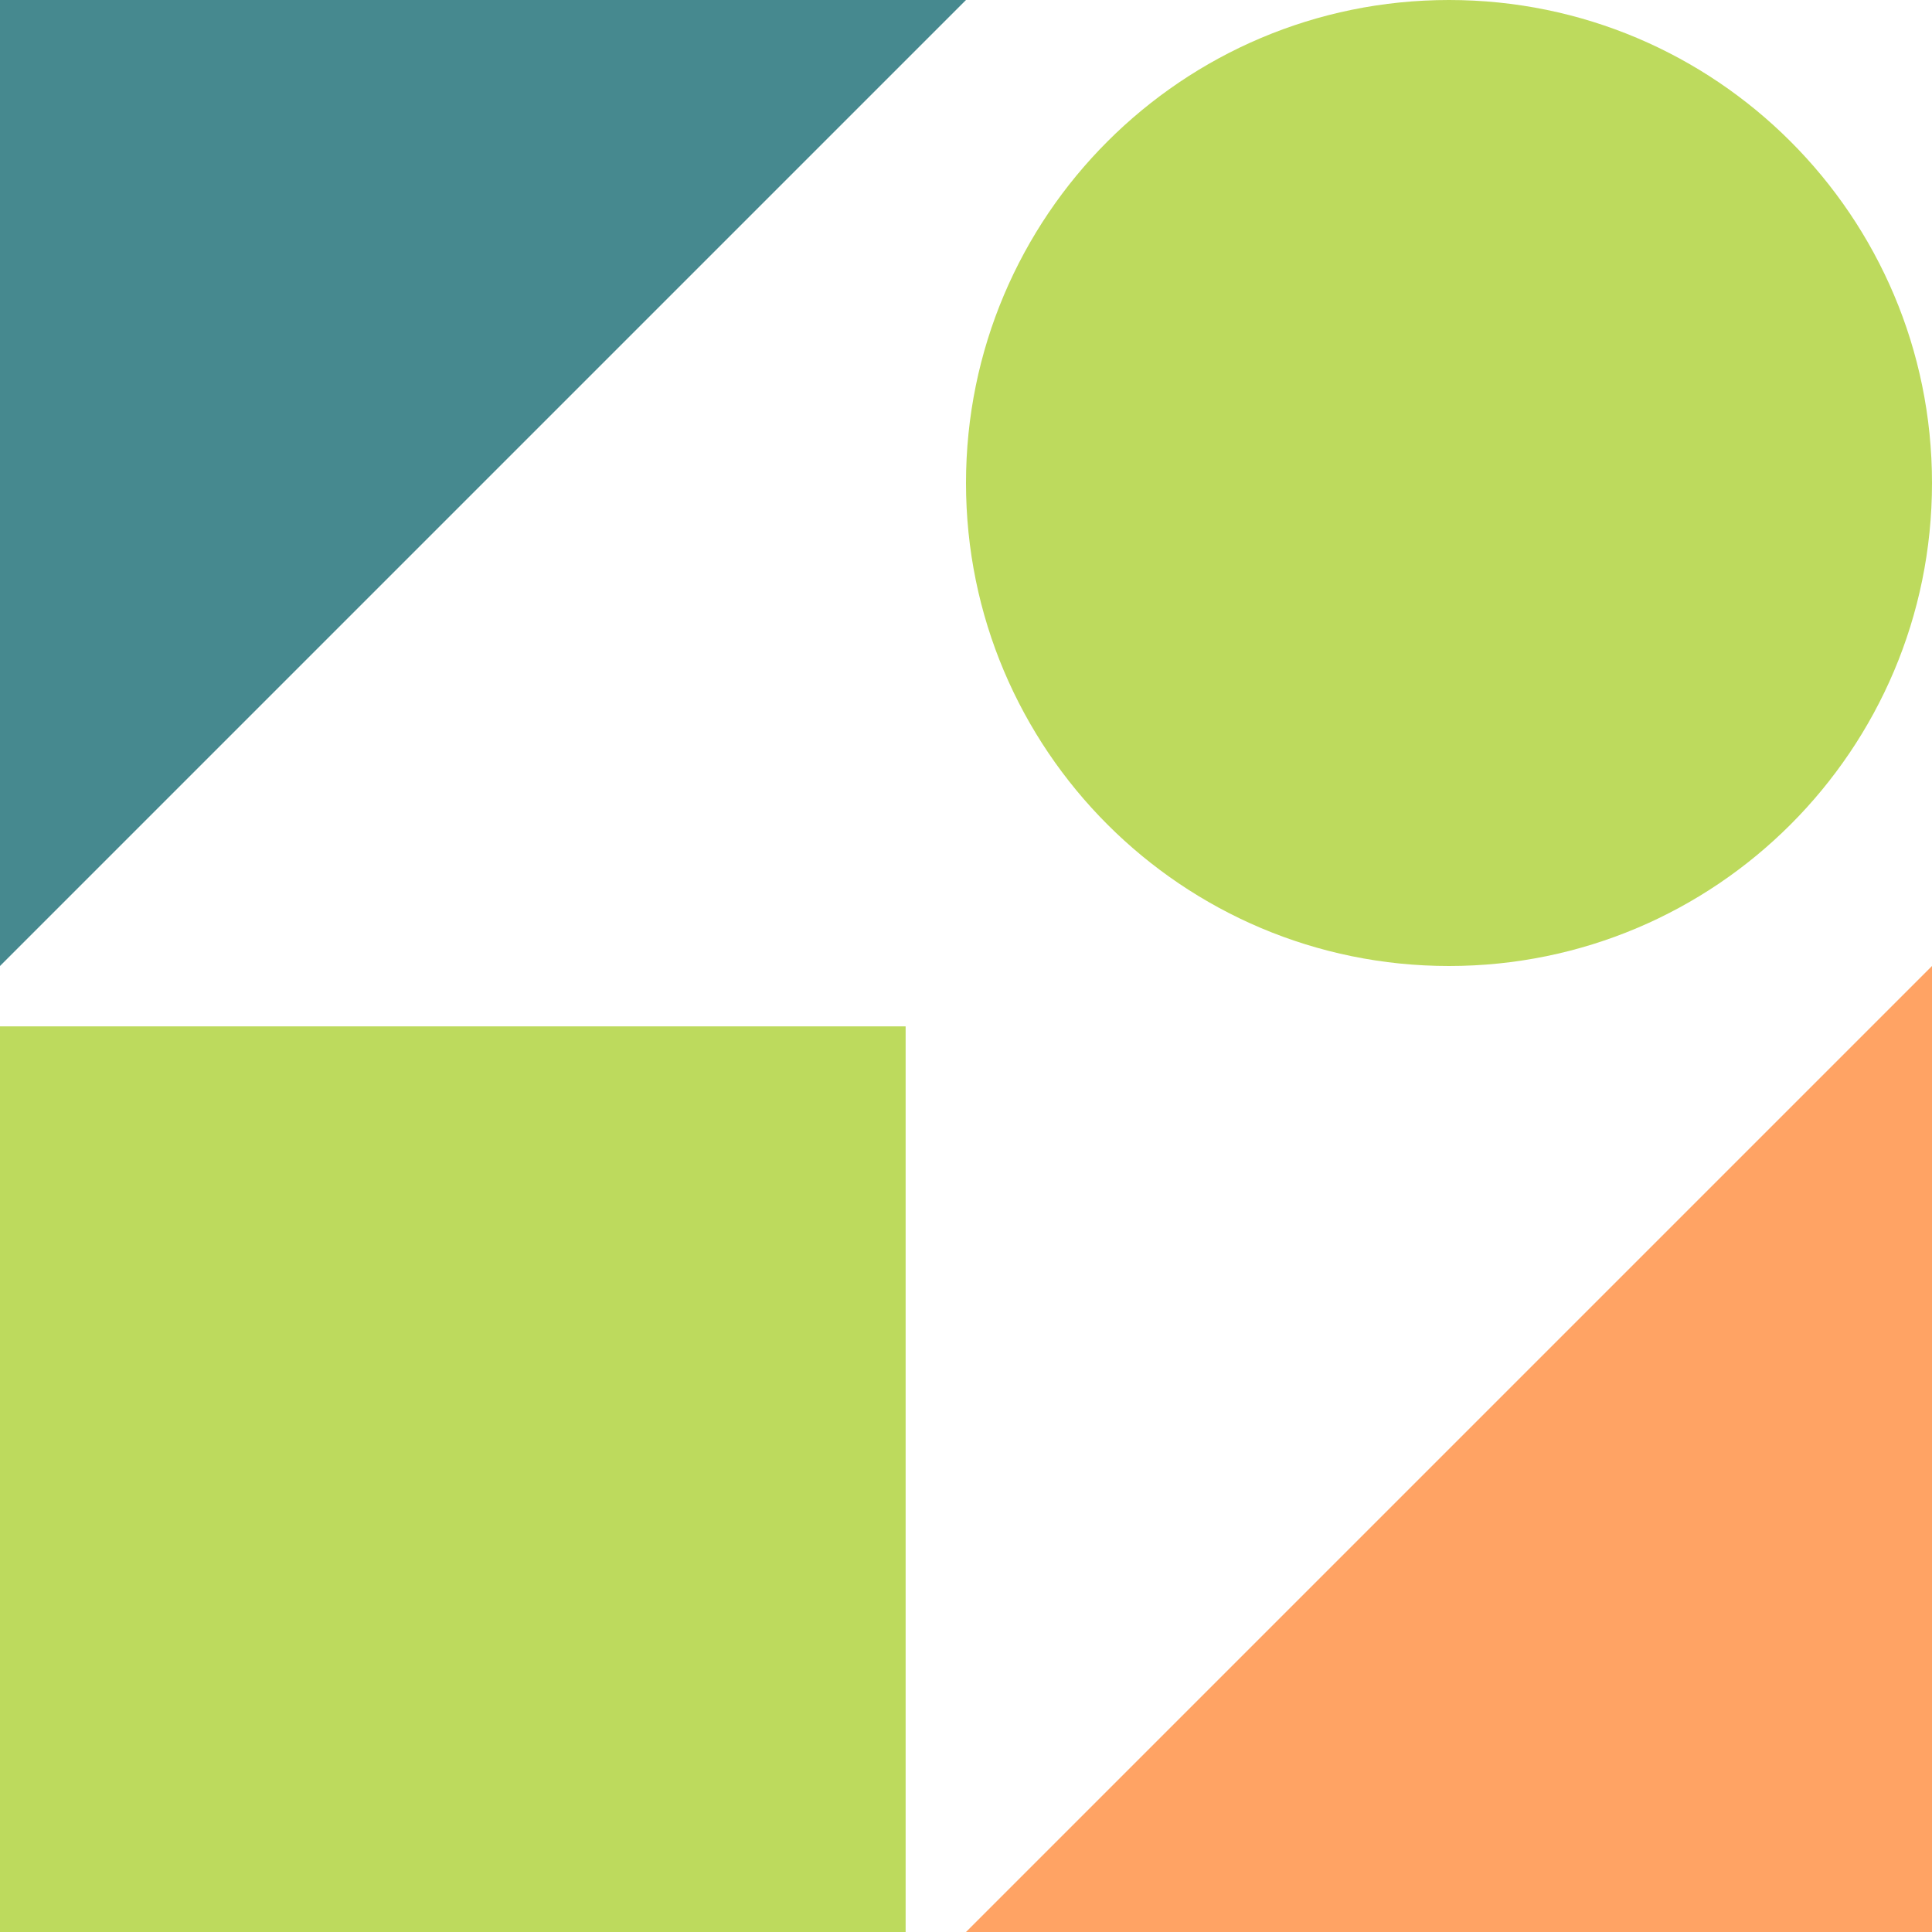
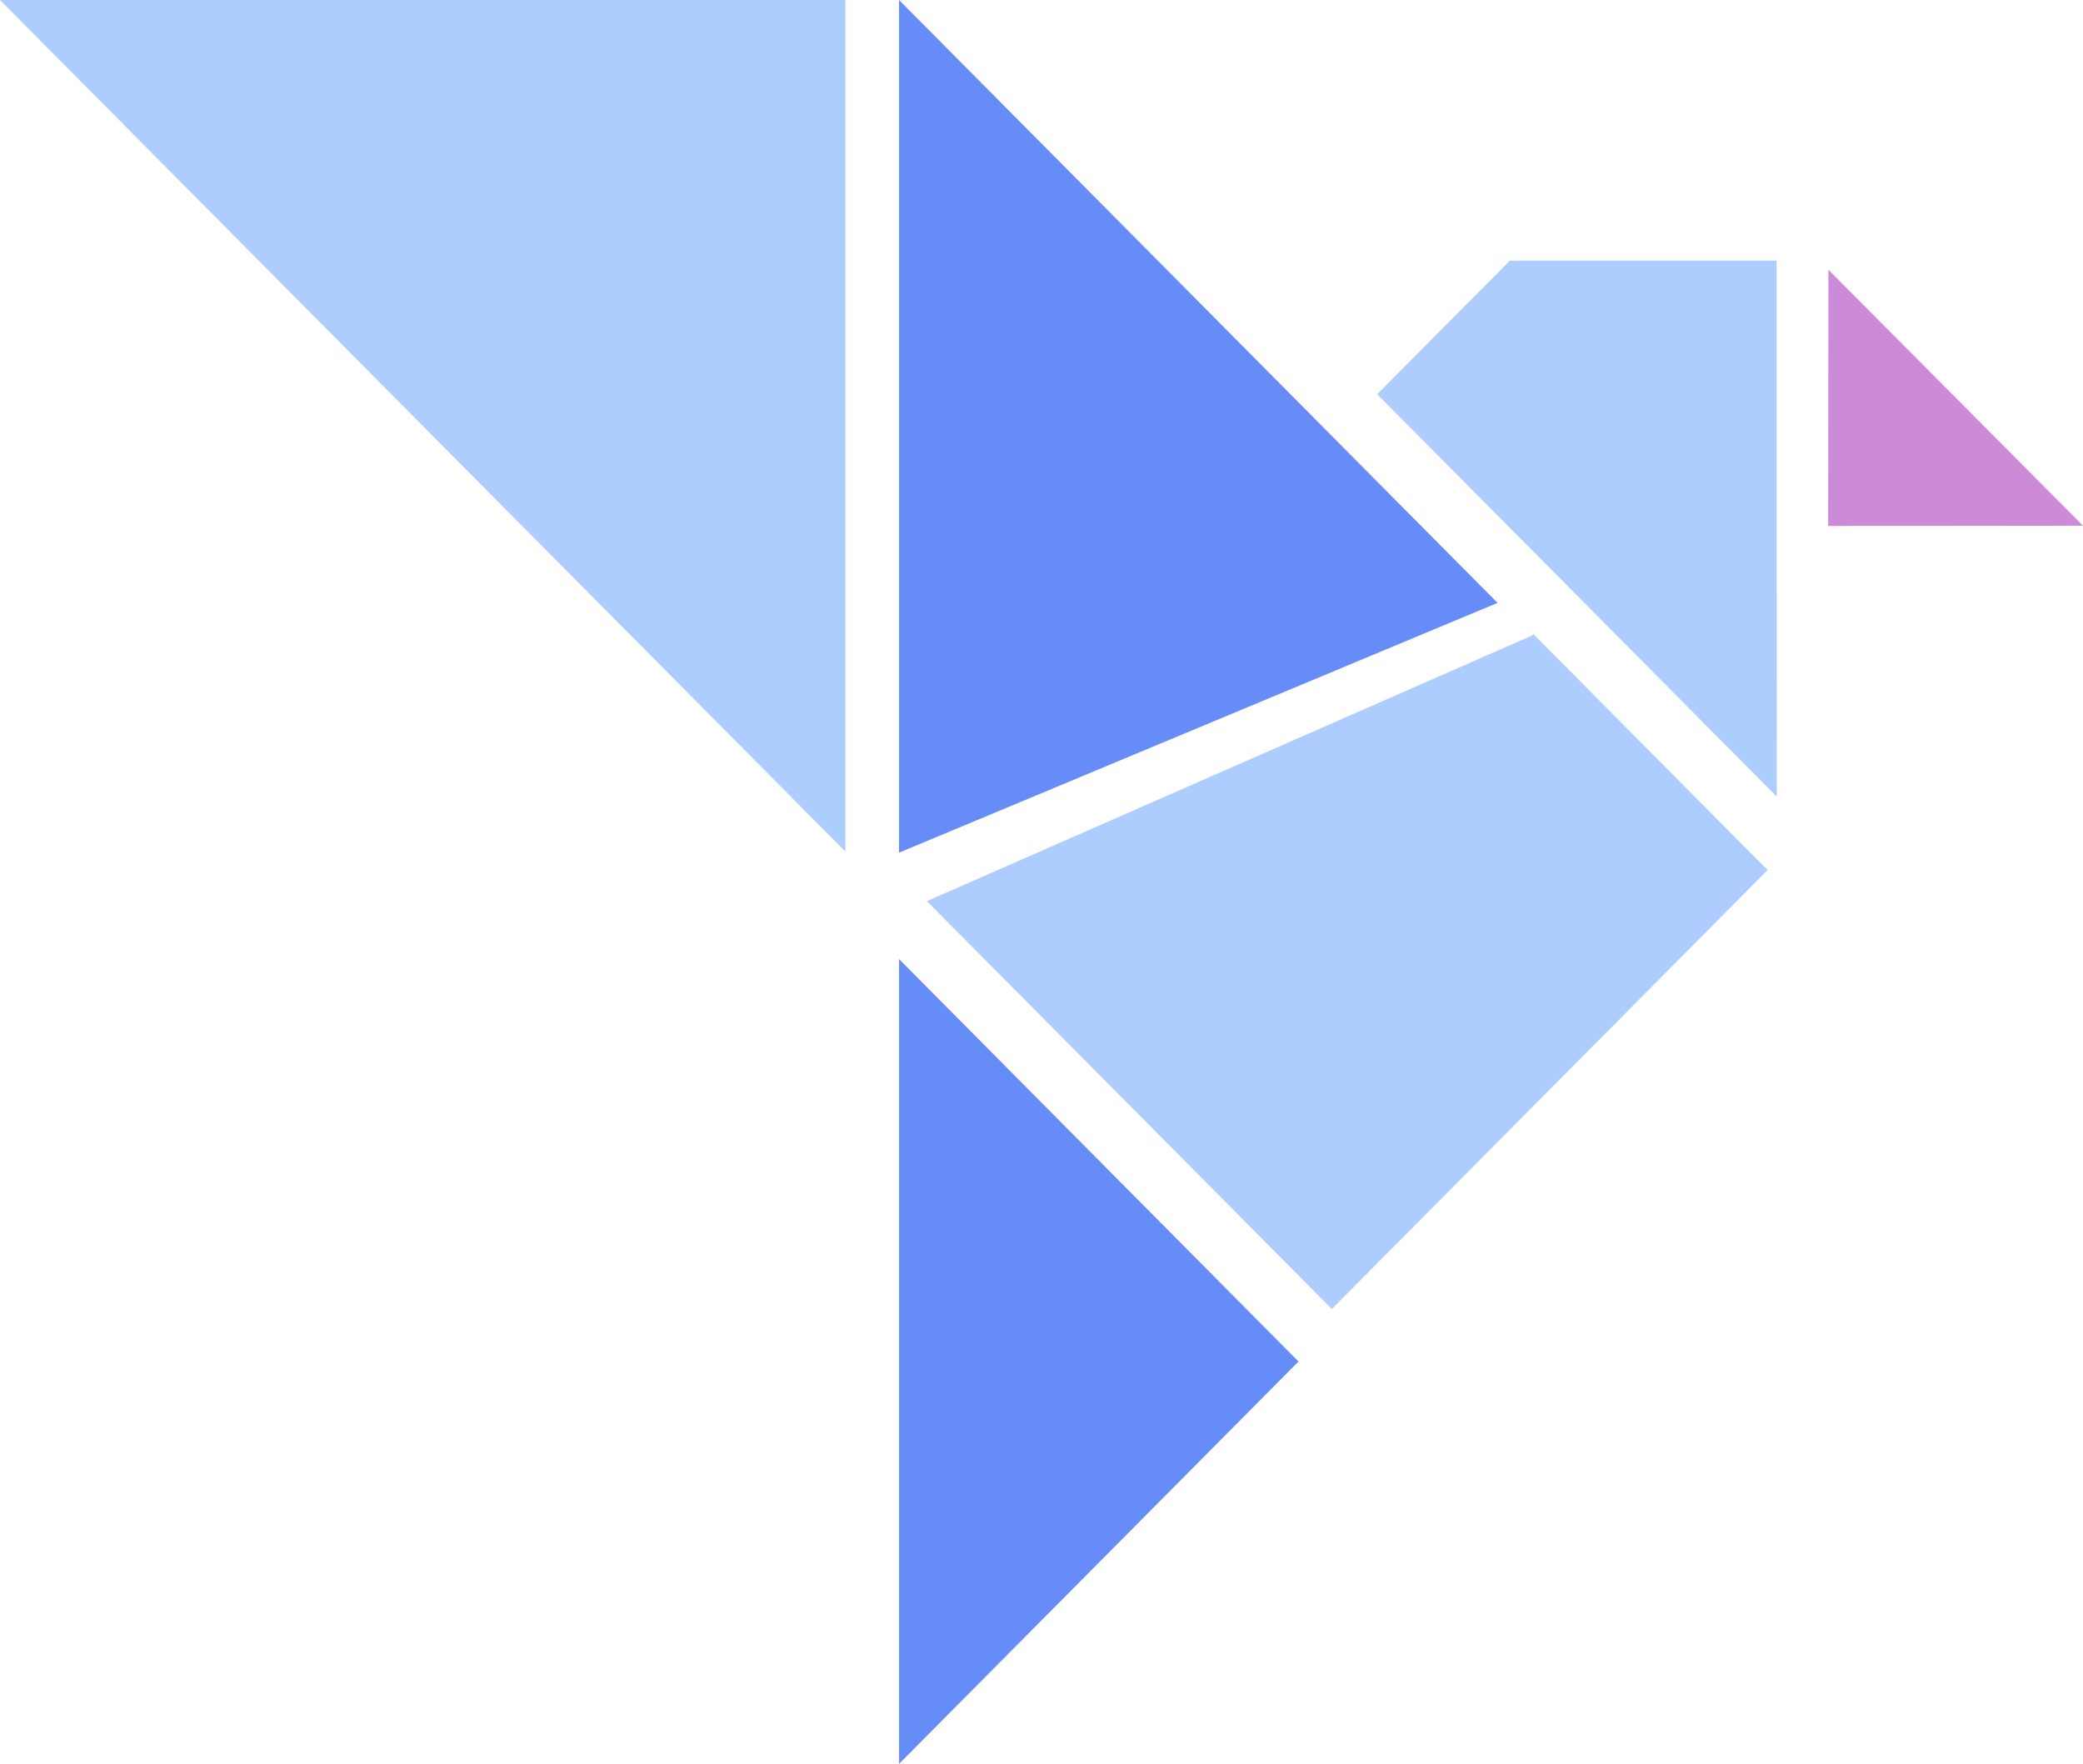
- <svg xmlns="http://www.w3.org/2000/svg" width="512" height="512" viewBox="0 0 512 512" fill="none">
-   <rect y="272" width="240" height="240" fill="#BDDA5D" />
-   <rect x="256" width="256" height="256" rx="128" fill="#BDDA5D" />
-   <path d="M512 512L256 512L384 384L512 256L512 512Z" fill="#FFA364" />
-   <path d="M0 0L256 0L128 128L0 256L0 0Z" fill="#46898F" />
+ <svg xmlns="http://www.w3.org/2000/svg" viewBox="0 0 85.409 72.318" fill="none">
+   <g id="Group 1261160036">
+     <path id="Vector" d="M4.96581e-05 0L34.665 34.915V0H4.96581e-05Z" fill="#ADCCFF" />
+     <path id="Vector_2" d="M74.971 11.06L74.96 21.566L85.409 21.555L74.971 11.06Z" fill="#CC8AD9" />
+     <path id="Vector_3" d="M36.864 34.959V6.19888e-06L61.404 24.718L36.864 34.959Z" fill="#668DF7" />
+     <path id="Vector_4" d="M36.864 39.323V72.318L53.242 55.823L36.864 39.323Z" fill="#668DF7" />
+     <path id="Vector_5" d="M62.874 26.001L62.874 26.001L72.476 35.672L54.609 53.669L38.005 36.947L62.809 26.061L62.874 26.001Z" fill="#ADCCFF" />
+     <path id="Vector_6" d="M61.911 10.686L56.468 16.164L72.851 32.659L72.846 10.686H61.911Z" fill="#ADCCFF" />
+   </g>
</svg>
